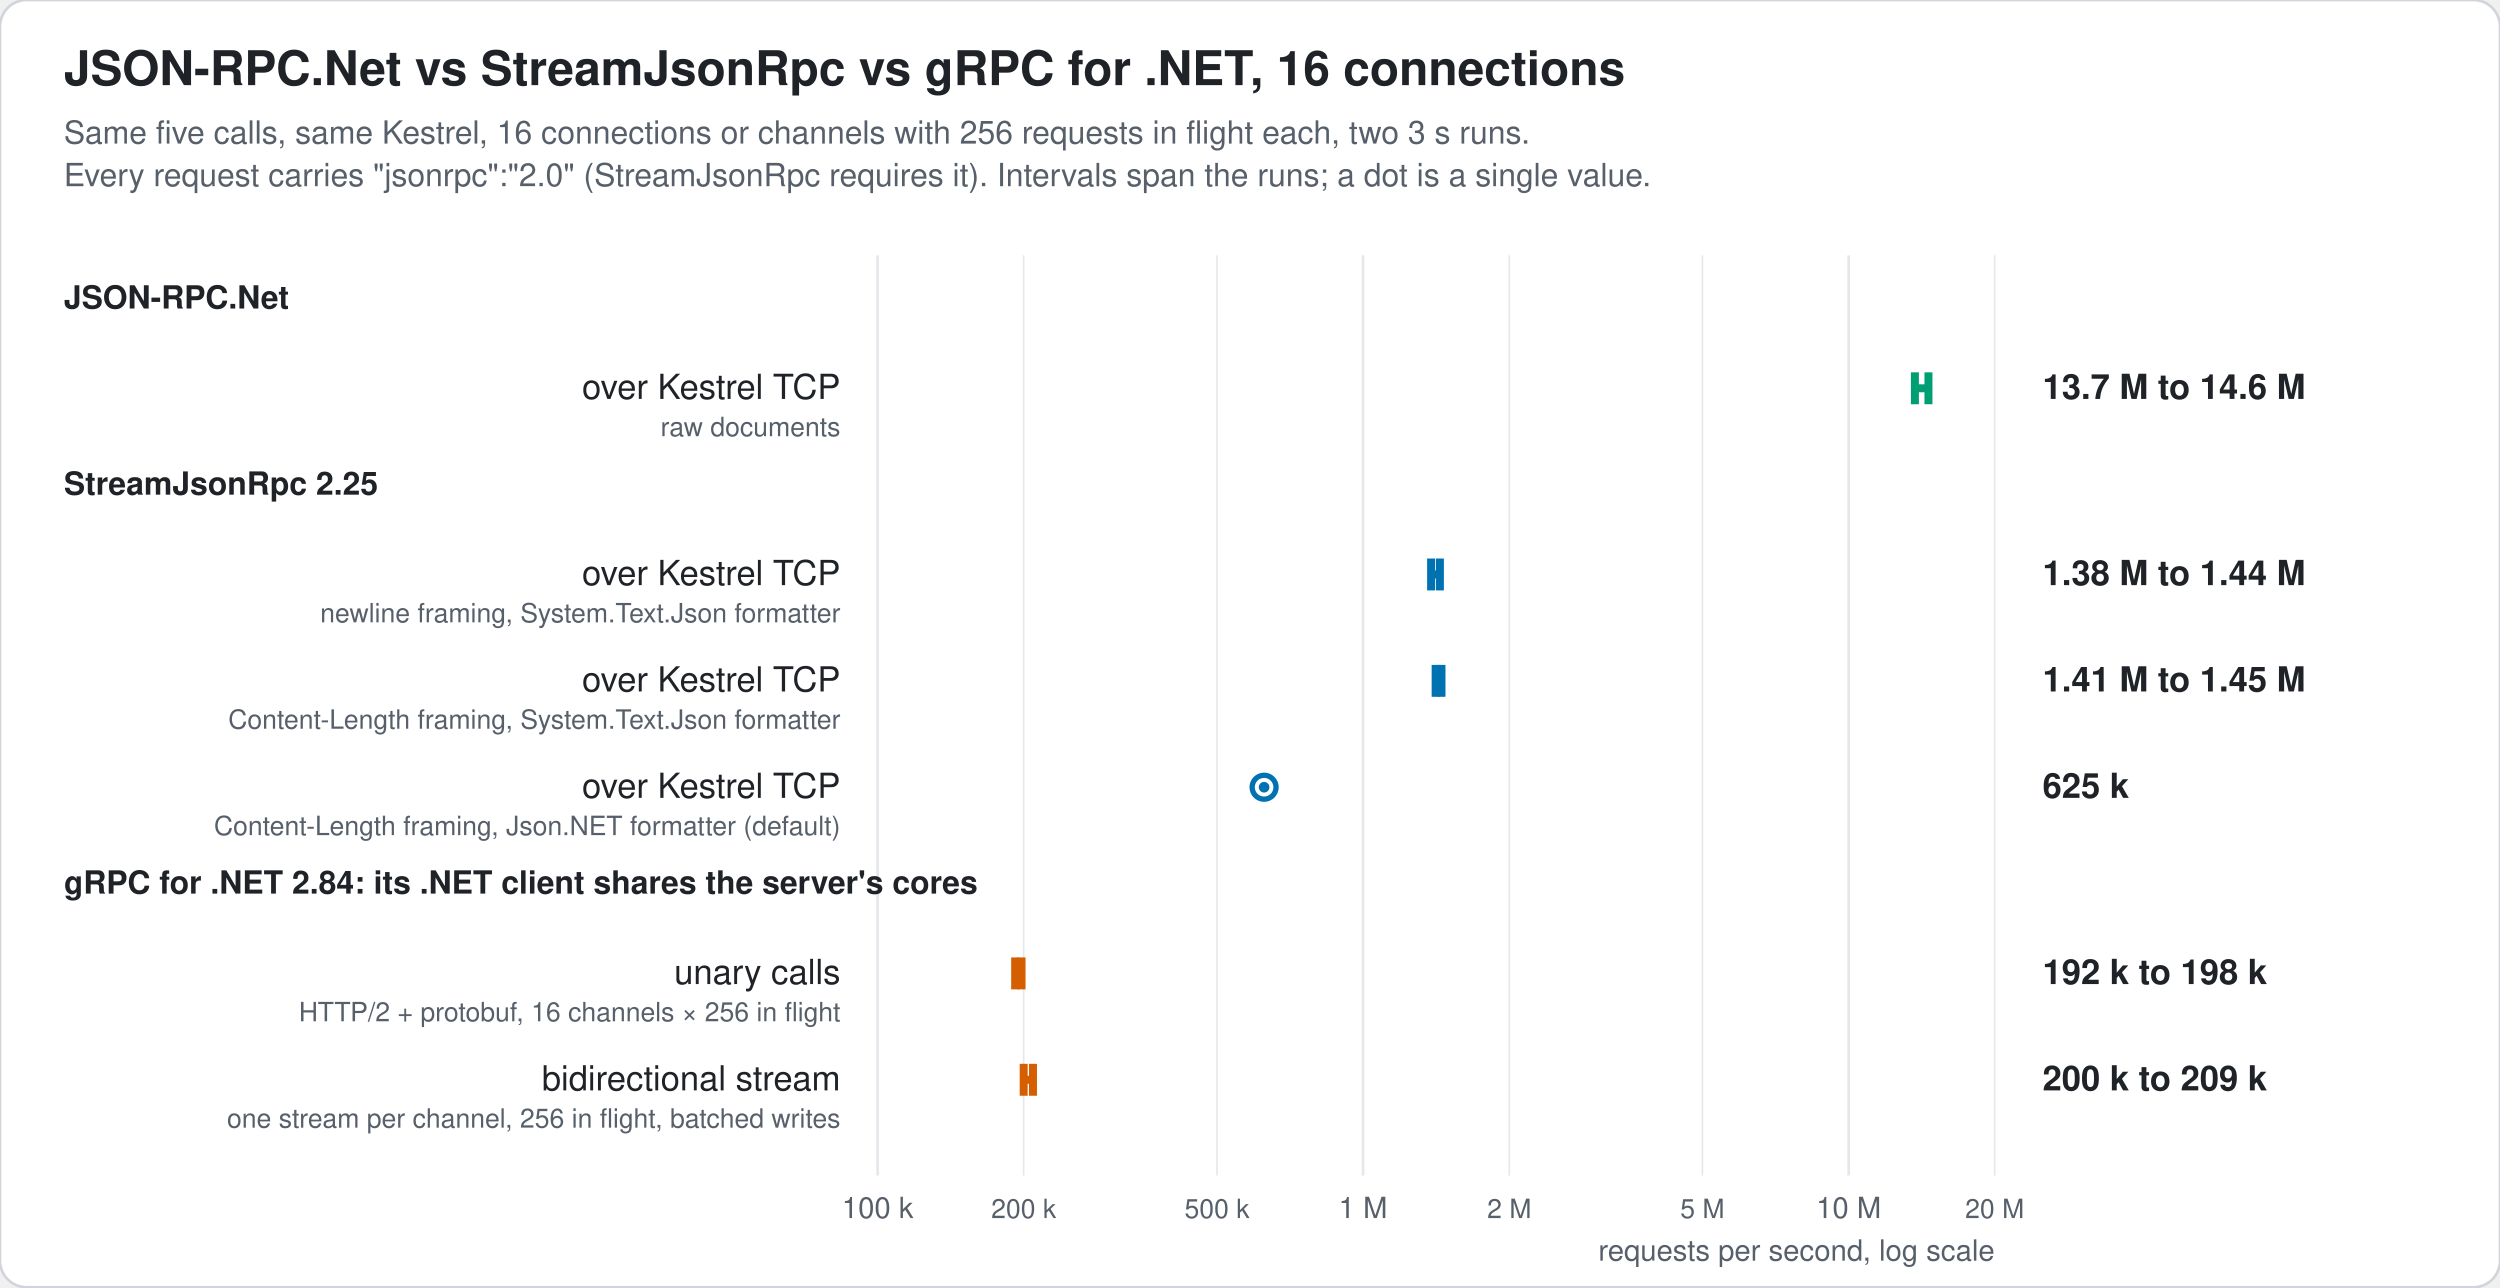
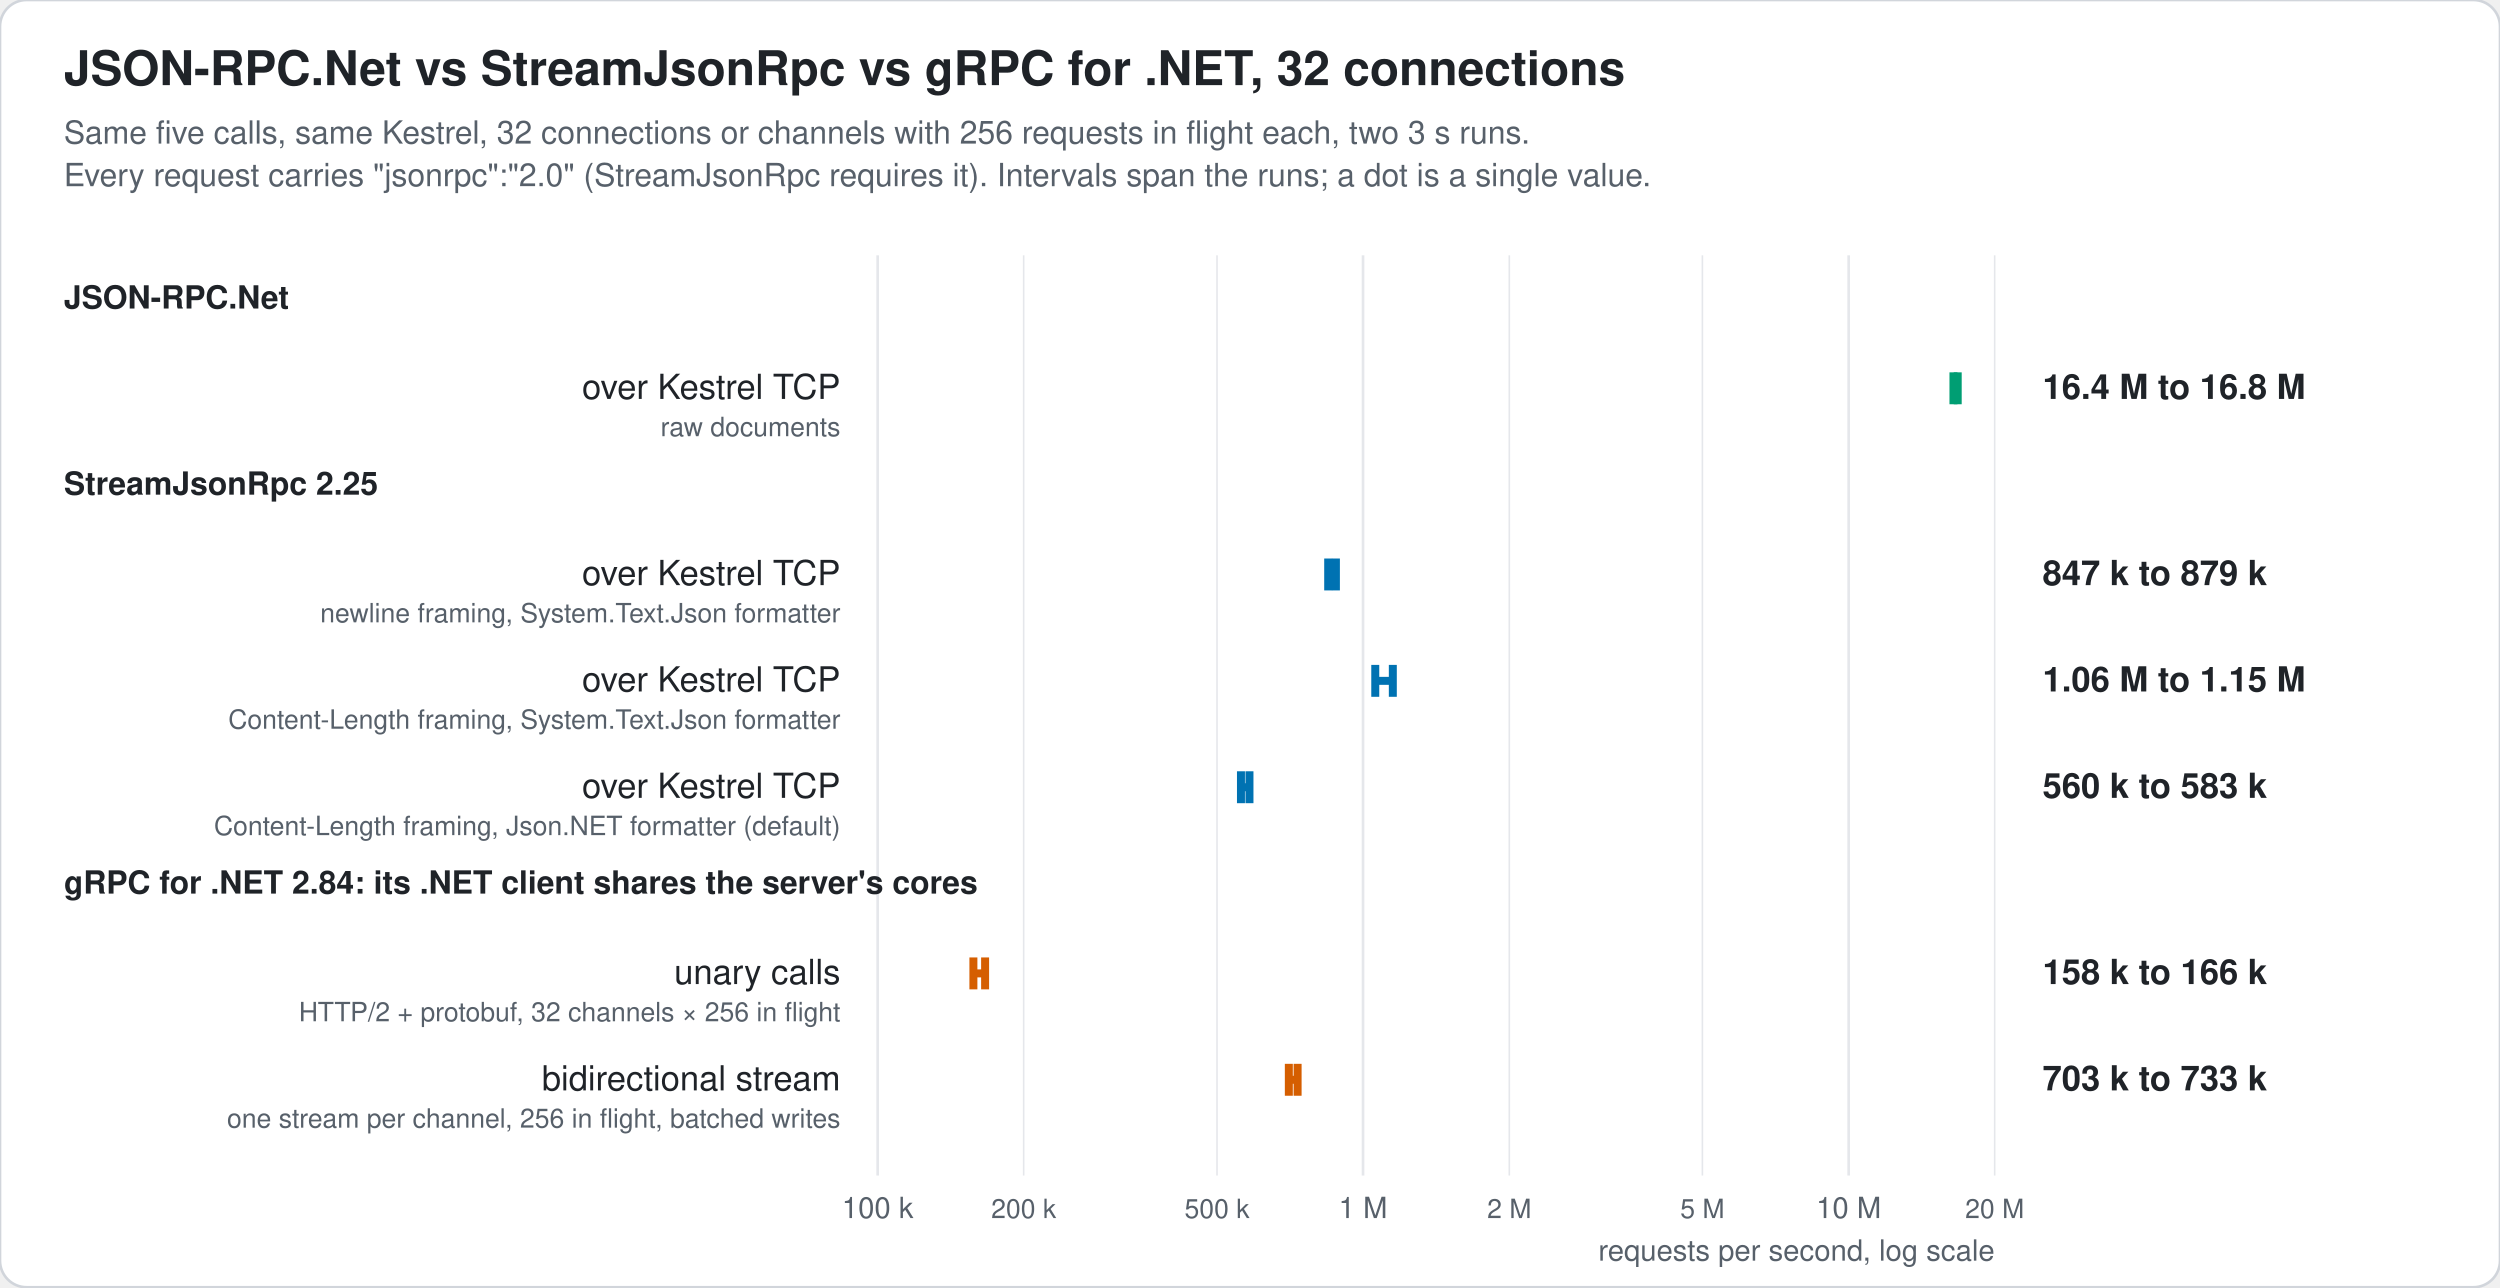
- <svg xmlns="http://www.w3.org/2000/svg" width="940" height="484" viewBox="0 0 940 484" font-family="-apple-system, 'Segoe UI', Helvetica, Arial, sans-serif" font-size="13" data-revision="2ebd3033c54f">
+ <svg xmlns="http://www.w3.org/2000/svg" width="940" height="484" viewBox="0 0 940 484" font-family="-apple-system, 'Segoe UI', Helvetica, Arial, sans-serif" font-size="13" data-revision="697798ae199d">
  <rect width="940" height="484" rx="10" fill="#ffffff" stroke="#d1d5db" />
-   <text x="24.0" y="32.0" text-anchor="start" font-size="18" fill="#1f2328" font-weight="600">JSON-RPC.Net vs StreamJsonRpc vs gRPC for .NET, 16 connections</text>
-   <text x="24.0" y="54.0" text-anchor="start" font-size="12" fill="#57606a">Same five calls, same Kestrel, 16 connections or channels with 256 requests in flight each, two 3 s runs.</text>
+   <text x="24.0" y="32.0" text-anchor="start" font-size="18" fill="#1f2328" font-weight="600">JSON-RPC.Net vs StreamJsonRpc vs gRPC for .NET, 32 connections</text>
+   <text x="24.0" y="54.0" text-anchor="start" font-size="12" fill="#57606a">Same five calls, same Kestrel, 32 connections or channels with 256 requests in flight each, two 3 s runs.</text>
  <text x="24.0" y="70.0" text-anchor="start" font-size="12" fill="#57606a">Every request carries "jsonrpc":"2.0" (StreamJsonRpc requires it). Intervals span the runs; a dot is a single value.</text>
  <line x1="330.0" y1="96" x2="330.0" y2="442" stroke="#e5e7eb" stroke-width="1" />
  <text x="330.0" y="458.0" text-anchor="middle" font-size="11" fill="#57606a">100 k</text>
  <line x1="384.9" y1="96" x2="384.9" y2="442" stroke="#e5e7eb" stroke-width="0.6" />
  <text x="384.9" y="458.0" text-anchor="middle" font-size="10" fill="#57606a">200 k</text>
  <line x1="457.6" y1="96" x2="457.6" y2="442" stroke="#e5e7eb" stroke-width="0.6" />
  <text x="457.6" y="458.0" text-anchor="middle" font-size="10" fill="#57606a">500 k</text>
  <line x1="512.5" y1="96" x2="512.5" y2="442" stroke="#e5e7eb" stroke-width="1" />
  <text x="512.5" y="458.0" text-anchor="middle" font-size="11" fill="#57606a">1 M</text>
  <line x1="567.5" y1="96" x2="567.5" y2="442" stroke="#e5e7eb" stroke-width="0.6" />
  <text x="567.5" y="458.0" text-anchor="middle" font-size="10" fill="#57606a">2 M</text>
  <line x1="640.1" y1="96" x2="640.1" y2="442" stroke="#e5e7eb" stroke-width="0.6" />
  <text x="640.1" y="458.0" text-anchor="middle" font-size="10" fill="#57606a">5 M</text>
  <line x1="695.1" y1="96" x2="695.1" y2="442" stroke="#e5e7eb" stroke-width="1" />
  <text x="695.1" y="458.0" text-anchor="middle" font-size="11" fill="#57606a">10 M</text>
  <line x1="750.0" y1="96" x2="750.0" y2="442" stroke="#e5e7eb" stroke-width="0.6" />
  <text x="750.0" y="458.0" text-anchor="middle" font-size="10" fill="#57606a">20 M</text>
  <text x="750.0" y="474.0" text-anchor="end" font-size="11" fill="#57606a">requests per second, log scale</text>
  <text x="24.0" y="116.0" text-anchor="start" font-size="12" fill="#1f2328" font-weight="600">JSON-RPC.Net</text>
  <text x="316.0" y="150.0" text-anchor="end" font-size="13" fill="#1f2328">over Kestrel TCP</text>
  <text x="316.0" y="164.0" text-anchor="end" font-size="10" fill="#57606a">raw documents</text>
-   <line x1="720.0" y1="146.0" x2="725.1" y2="146.0" stroke="#009e73" stroke-width="3" />
-   <line x1="720.0" y1="140.0" x2="720.0" y2="152.0" stroke="#009e73" stroke-width="3" />
-   <line x1="725.1" y1="140.0" x2="725.1" y2="152.0" stroke="#009e73" stroke-width="3" />
-   <text x="768.0" y="150.0" text-anchor="start" font-size="13" fill="#1f2328" font-weight="600">13.7 M to 14.6 M</text>
+   <line x1="734.5" y1="146.0" x2="736.1" y2="146.0" stroke="#009e73" stroke-width="3" />
+   <line x1="734.5" y1="140.0" x2="734.5" y2="152.0" stroke="#009e73" stroke-width="3" />
+   <line x1="736.1" y1="140.0" x2="736.1" y2="152.0" stroke="#009e73" stroke-width="3" />
+   <text x="768.0" y="150.0" text-anchor="start" font-size="13" fill="#1f2328" font-weight="600">16.4 M to 16.8 M</text>
  <text x="24.0" y="186.0" text-anchor="start" font-size="12" fill="#1f2328" font-weight="600">StreamJsonRpc 2.25</text>
  <text x="316.0" y="220.0" text-anchor="end" font-size="13" fill="#1f2328">over Kestrel TCP</text>
  <text x="316.0" y="234.0" text-anchor="end" font-size="10" fill="#57606a">newline framing, System.Text.Json formatter</text>
-   <line x1="538.1" y1="216.0" x2="541.4" y2="216.0" stroke="#0072b2" stroke-width="3" />
-   <line x1="538.1" y1="210.0" x2="538.1" y2="222.0" stroke="#0072b2" stroke-width="3" />
-   <line x1="541.4" y1="210.0" x2="541.4" y2="222.0" stroke="#0072b2" stroke-width="3" />
-   <text x="768.0" y="220.0" text-anchor="start" font-size="13" fill="#1f2328" font-weight="600">1.38 M to 1.44 M</text>
+   <line x1="499.4" y1="216.0" x2="502.3" y2="216.0" stroke="#0072b2" stroke-width="3" />
+   <line x1="499.4" y1="210.0" x2="499.4" y2="222.0" stroke="#0072b2" stroke-width="3" />
+   <line x1="502.3" y1="210.0" x2="502.3" y2="222.0" stroke="#0072b2" stroke-width="3" />
+   <text x="768.0" y="220.0" text-anchor="start" font-size="13" fill="#1f2328" font-weight="600">847 k to 879 k</text>
  <text x="316.0" y="260.0" text-anchor="end" font-size="13" fill="#1f2328">over Kestrel TCP</text>
  <text x="316.0" y="274.0" text-anchor="end" font-size="10" fill="#57606a">Content-Length framing, System.Text.Json formatter</text>
-   <line x1="539.8" y1="256.0" x2="542.0" y2="256.0" stroke="#0072b2" stroke-width="3" />
-   <line x1="539.8" y1="250.0" x2="539.8" y2="262.0" stroke="#0072b2" stroke-width="3" />
-   <line x1="542.0" y1="250.0" x2="542.0" y2="262.0" stroke="#0072b2" stroke-width="3" />
-   <text x="768.0" y="260.0" text-anchor="start" font-size="13" fill="#1f2328" font-weight="600">1.41 M to 1.45 M</text>
+   <line x1="517.1" y1="256.0" x2="523.7" y2="256.0" stroke="#0072b2" stroke-width="3" />
+   <line x1="517.1" y1="250.0" x2="517.1" y2="262.0" stroke="#0072b2" stroke-width="3" />
+   <line x1="523.7" y1="250.0" x2="523.7" y2="262.0" stroke="#0072b2" stroke-width="3" />
+   <text x="768.0" y="260.0" text-anchor="start" font-size="13" fill="#1f2328" font-weight="600">1.06 M to 1.15 M</text>
  <text x="316.0" y="300.0" text-anchor="end" font-size="13" fill="#1f2328">over Kestrel TCP</text>
  <text x="316.0" y="314.0" text-anchor="end" font-size="10" fill="#57606a">Content-Length framing, Json.NET formatter (default)</text>
-   <circle cx="475.3" cy="296.0" r="4.5" fill="#ffffff" stroke="#0072b2" stroke-width="2" />
-   <circle cx="475.3" cy="296.0" r="2" fill="#0072b2" />
-   <text x="768.0" y="300.0" text-anchor="start" font-size="13" fill="#1f2328" font-weight="600">625 k</text>
+   <line x1="466.6" y1="296.0" x2="469.8" y2="296.0" stroke="#0072b2" stroke-width="3" />
+   <line x1="466.6" y1="290.0" x2="466.6" y2="302.0" stroke="#0072b2" stroke-width="3" />
+   <line x1="469.8" y1="290.0" x2="469.8" y2="302.0" stroke="#0072b2" stroke-width="3" />
+   <text x="768.0" y="300.0" text-anchor="start" font-size="13" fill="#1f2328" font-weight="600">560 k to 583 k</text>
  <text x="24.0" y="336.0" text-anchor="start" font-size="12" fill="#1f2328" font-weight="600">gRPC for .NET 2.84: its .NET client shares the server's cores</text>
  <text x="316.0" y="370.0" text-anchor="end" font-size="13" fill="#1f2328">unary calls</text>
-   <text x="316.0" y="384.0" text-anchor="end" font-size="10" fill="#57606a">HTTP/2 + protobuf, 16 channels × 256 in flight</text>
-   <line x1="381.7" y1="366.0" x2="384.1" y2="366.0" stroke="#d55e00" stroke-width="3" />
-   <line x1="381.7" y1="360.0" x2="381.7" y2="372.0" stroke="#d55e00" stroke-width="3" />
-   <line x1="384.1" y1="360.0" x2="384.1" y2="372.0" stroke="#d55e00" stroke-width="3" />
-   <text x="768.0" y="370.0" text-anchor="start" font-size="13" fill="#1f2328" font-weight="600">192 k to 198 k</text>
+   <text x="316.0" y="384.0" text-anchor="end" font-size="10" fill="#57606a">HTTP/2 + protobuf, 32 channels × 256 in flight</text>
+   <line x1="366.0" y1="366.0" x2="370.4" y2="366.0" stroke="#d55e00" stroke-width="3" />
+   <line x1="366.0" y1="360.0" x2="366.0" y2="372.0" stroke="#d55e00" stroke-width="3" />
+   <line x1="370.4" y1="360.0" x2="370.4" y2="372.0" stroke="#d55e00" stroke-width="3" />
+   <text x="768.0" y="370.0" text-anchor="start" font-size="13" fill="#1f2328" font-weight="600">158 k to 166 k</text>
  <text x="316.0" y="410.0" text-anchor="end" font-size="13" fill="#1f2328">bidirectional stream</text>
  <text x="316.0" y="424.0" text-anchor="end" font-size="10" fill="#57606a">one stream per channel, 256 in flight, batched writes</text>
-   <line x1="384.9" y1="406.0" x2="388.4" y2="406.0" stroke="#d55e00" stroke-width="3" />
-   <line x1="384.9" y1="400.0" x2="384.9" y2="412.0" stroke="#d55e00" stroke-width="3" />
-   <line x1="388.4" y1="400.0" x2="388.4" y2="412.0" stroke="#d55e00" stroke-width="3" />
-   <text x="768.0" y="410.0" text-anchor="start" font-size="13" fill="#1f2328" font-weight="600">200 k to 209 k</text>
+   <line x1="484.6" y1="406.0" x2="487.9" y2="406.0" stroke="#d55e00" stroke-width="3" />
+   <line x1="484.6" y1="400.0" x2="484.6" y2="412.0" stroke="#d55e00" stroke-width="3" />
+   <line x1="487.9" y1="400.0" x2="487.9" y2="412.0" stroke="#d55e00" stroke-width="3" />
+   <text x="768.0" y="410.0" text-anchor="start" font-size="13" fill="#1f2328" font-weight="600">703 k to 733 k</text>
</svg>
